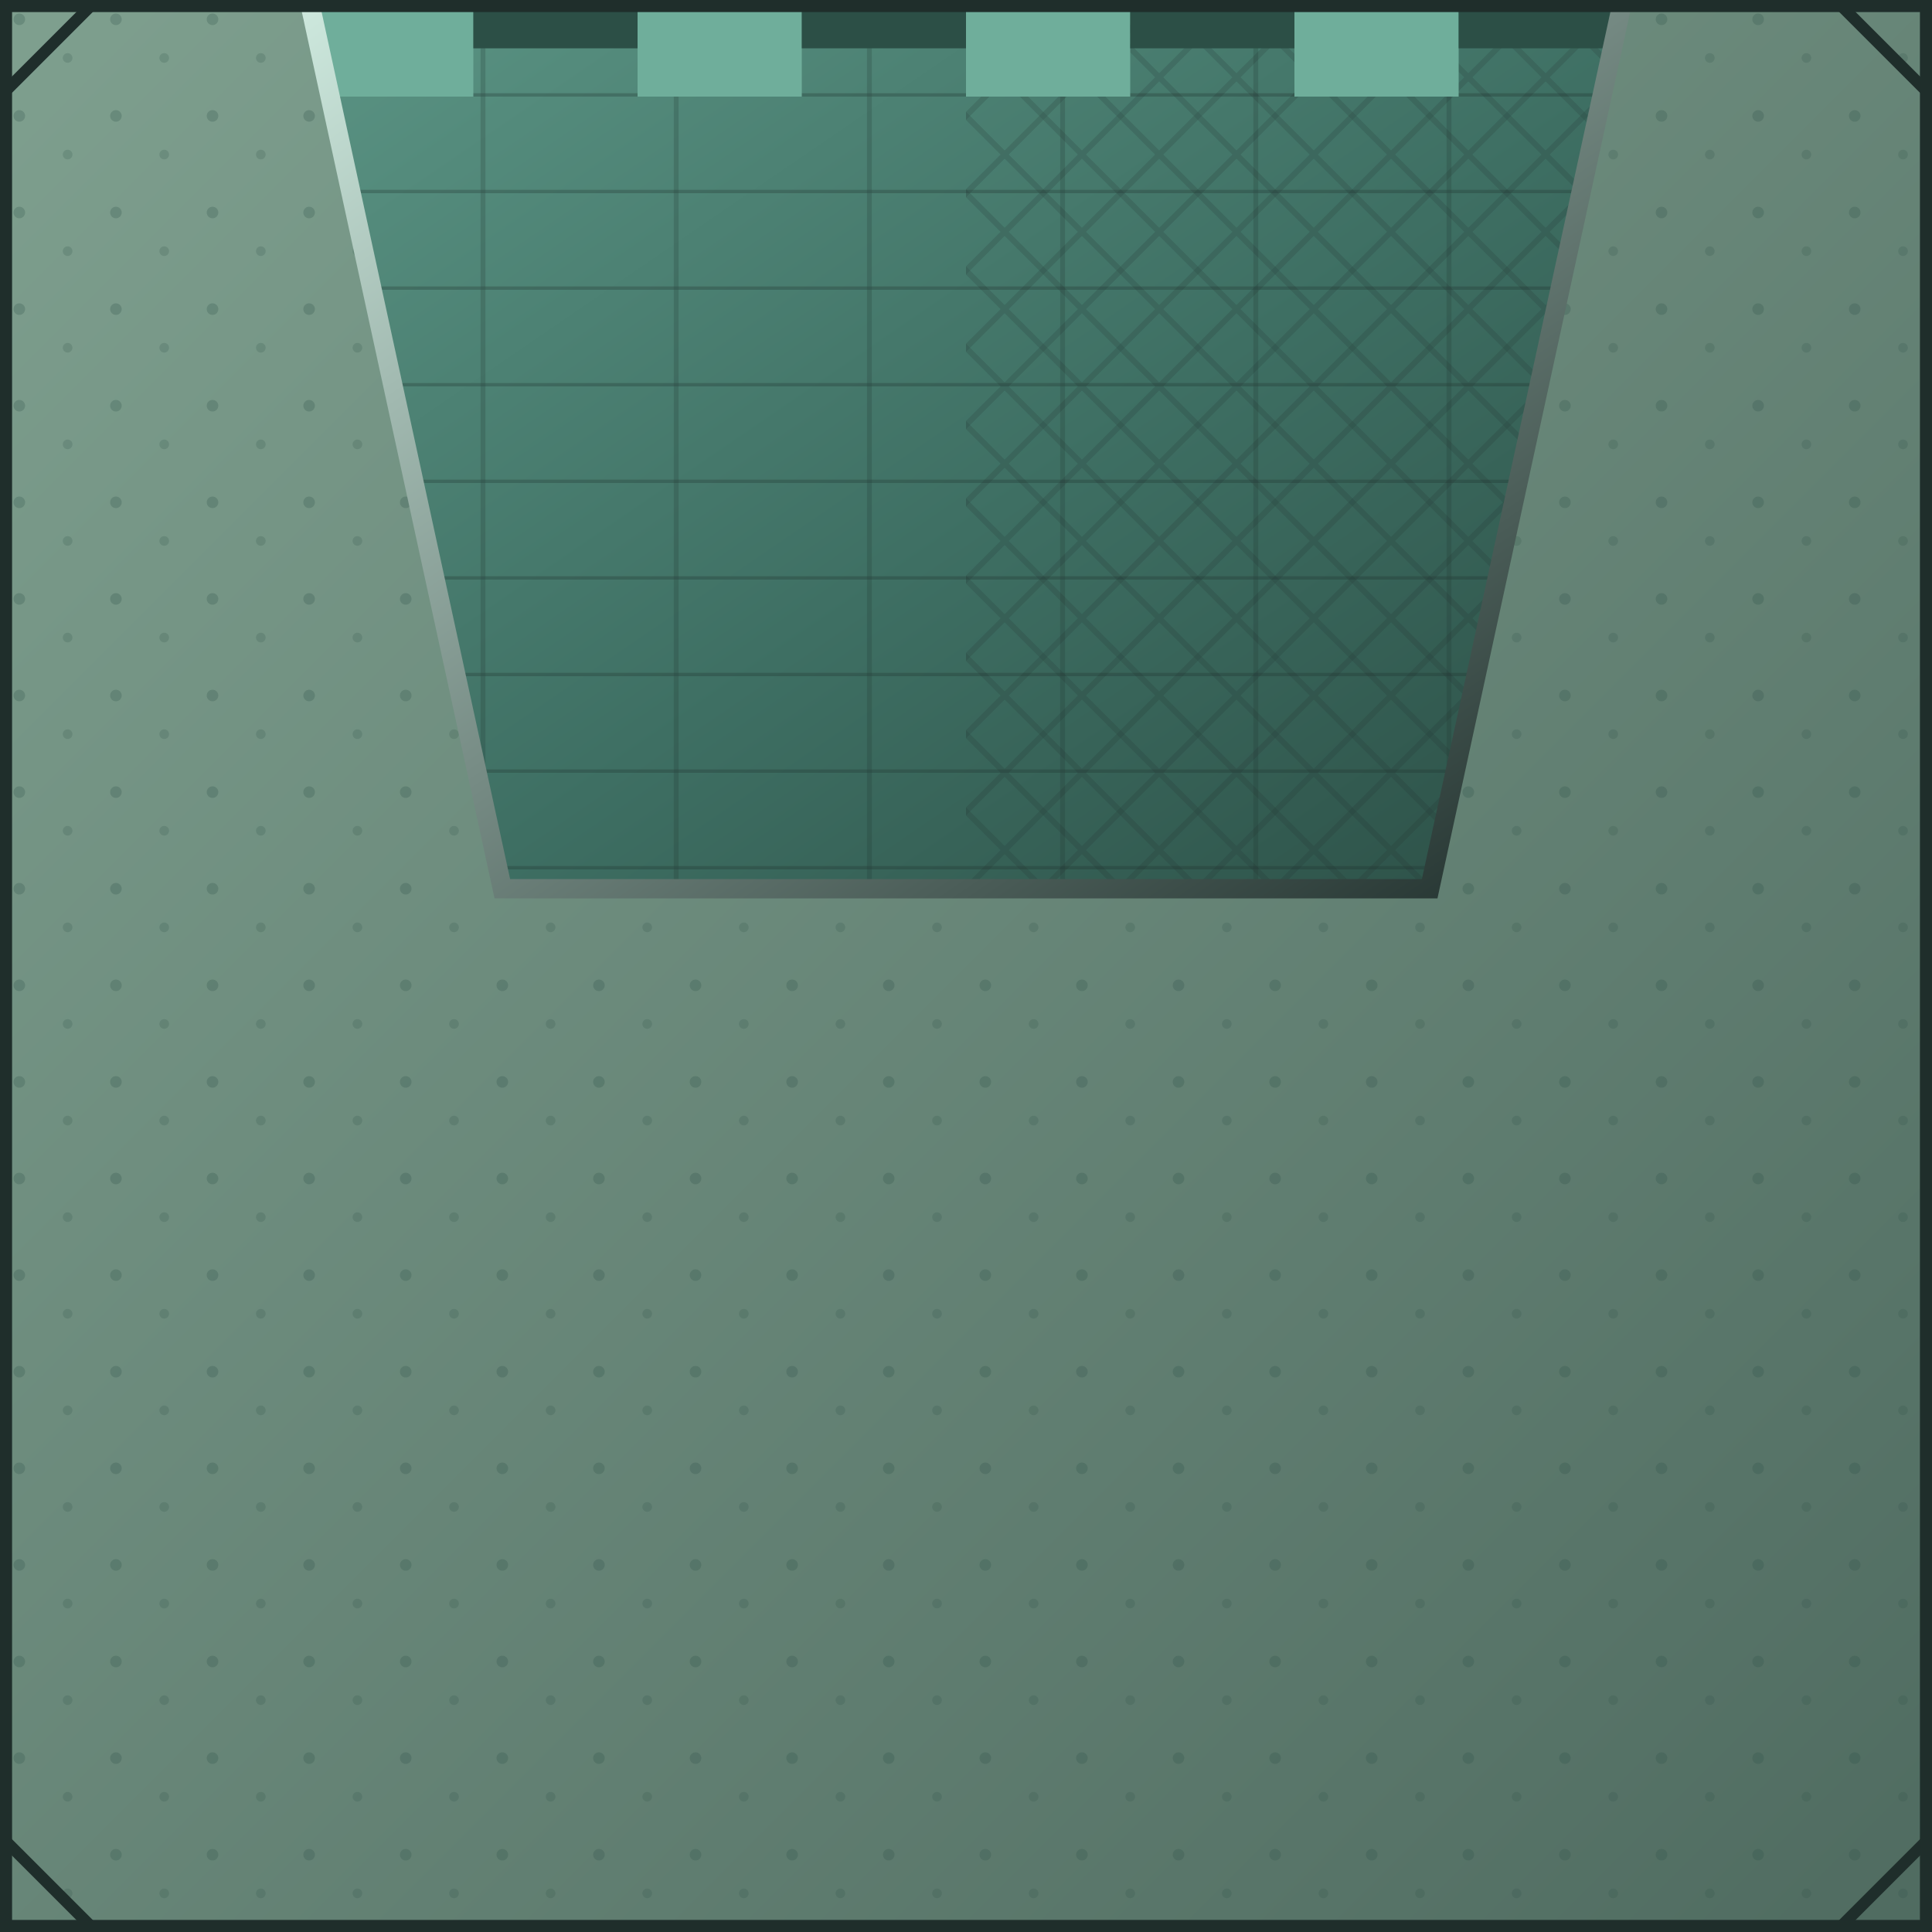
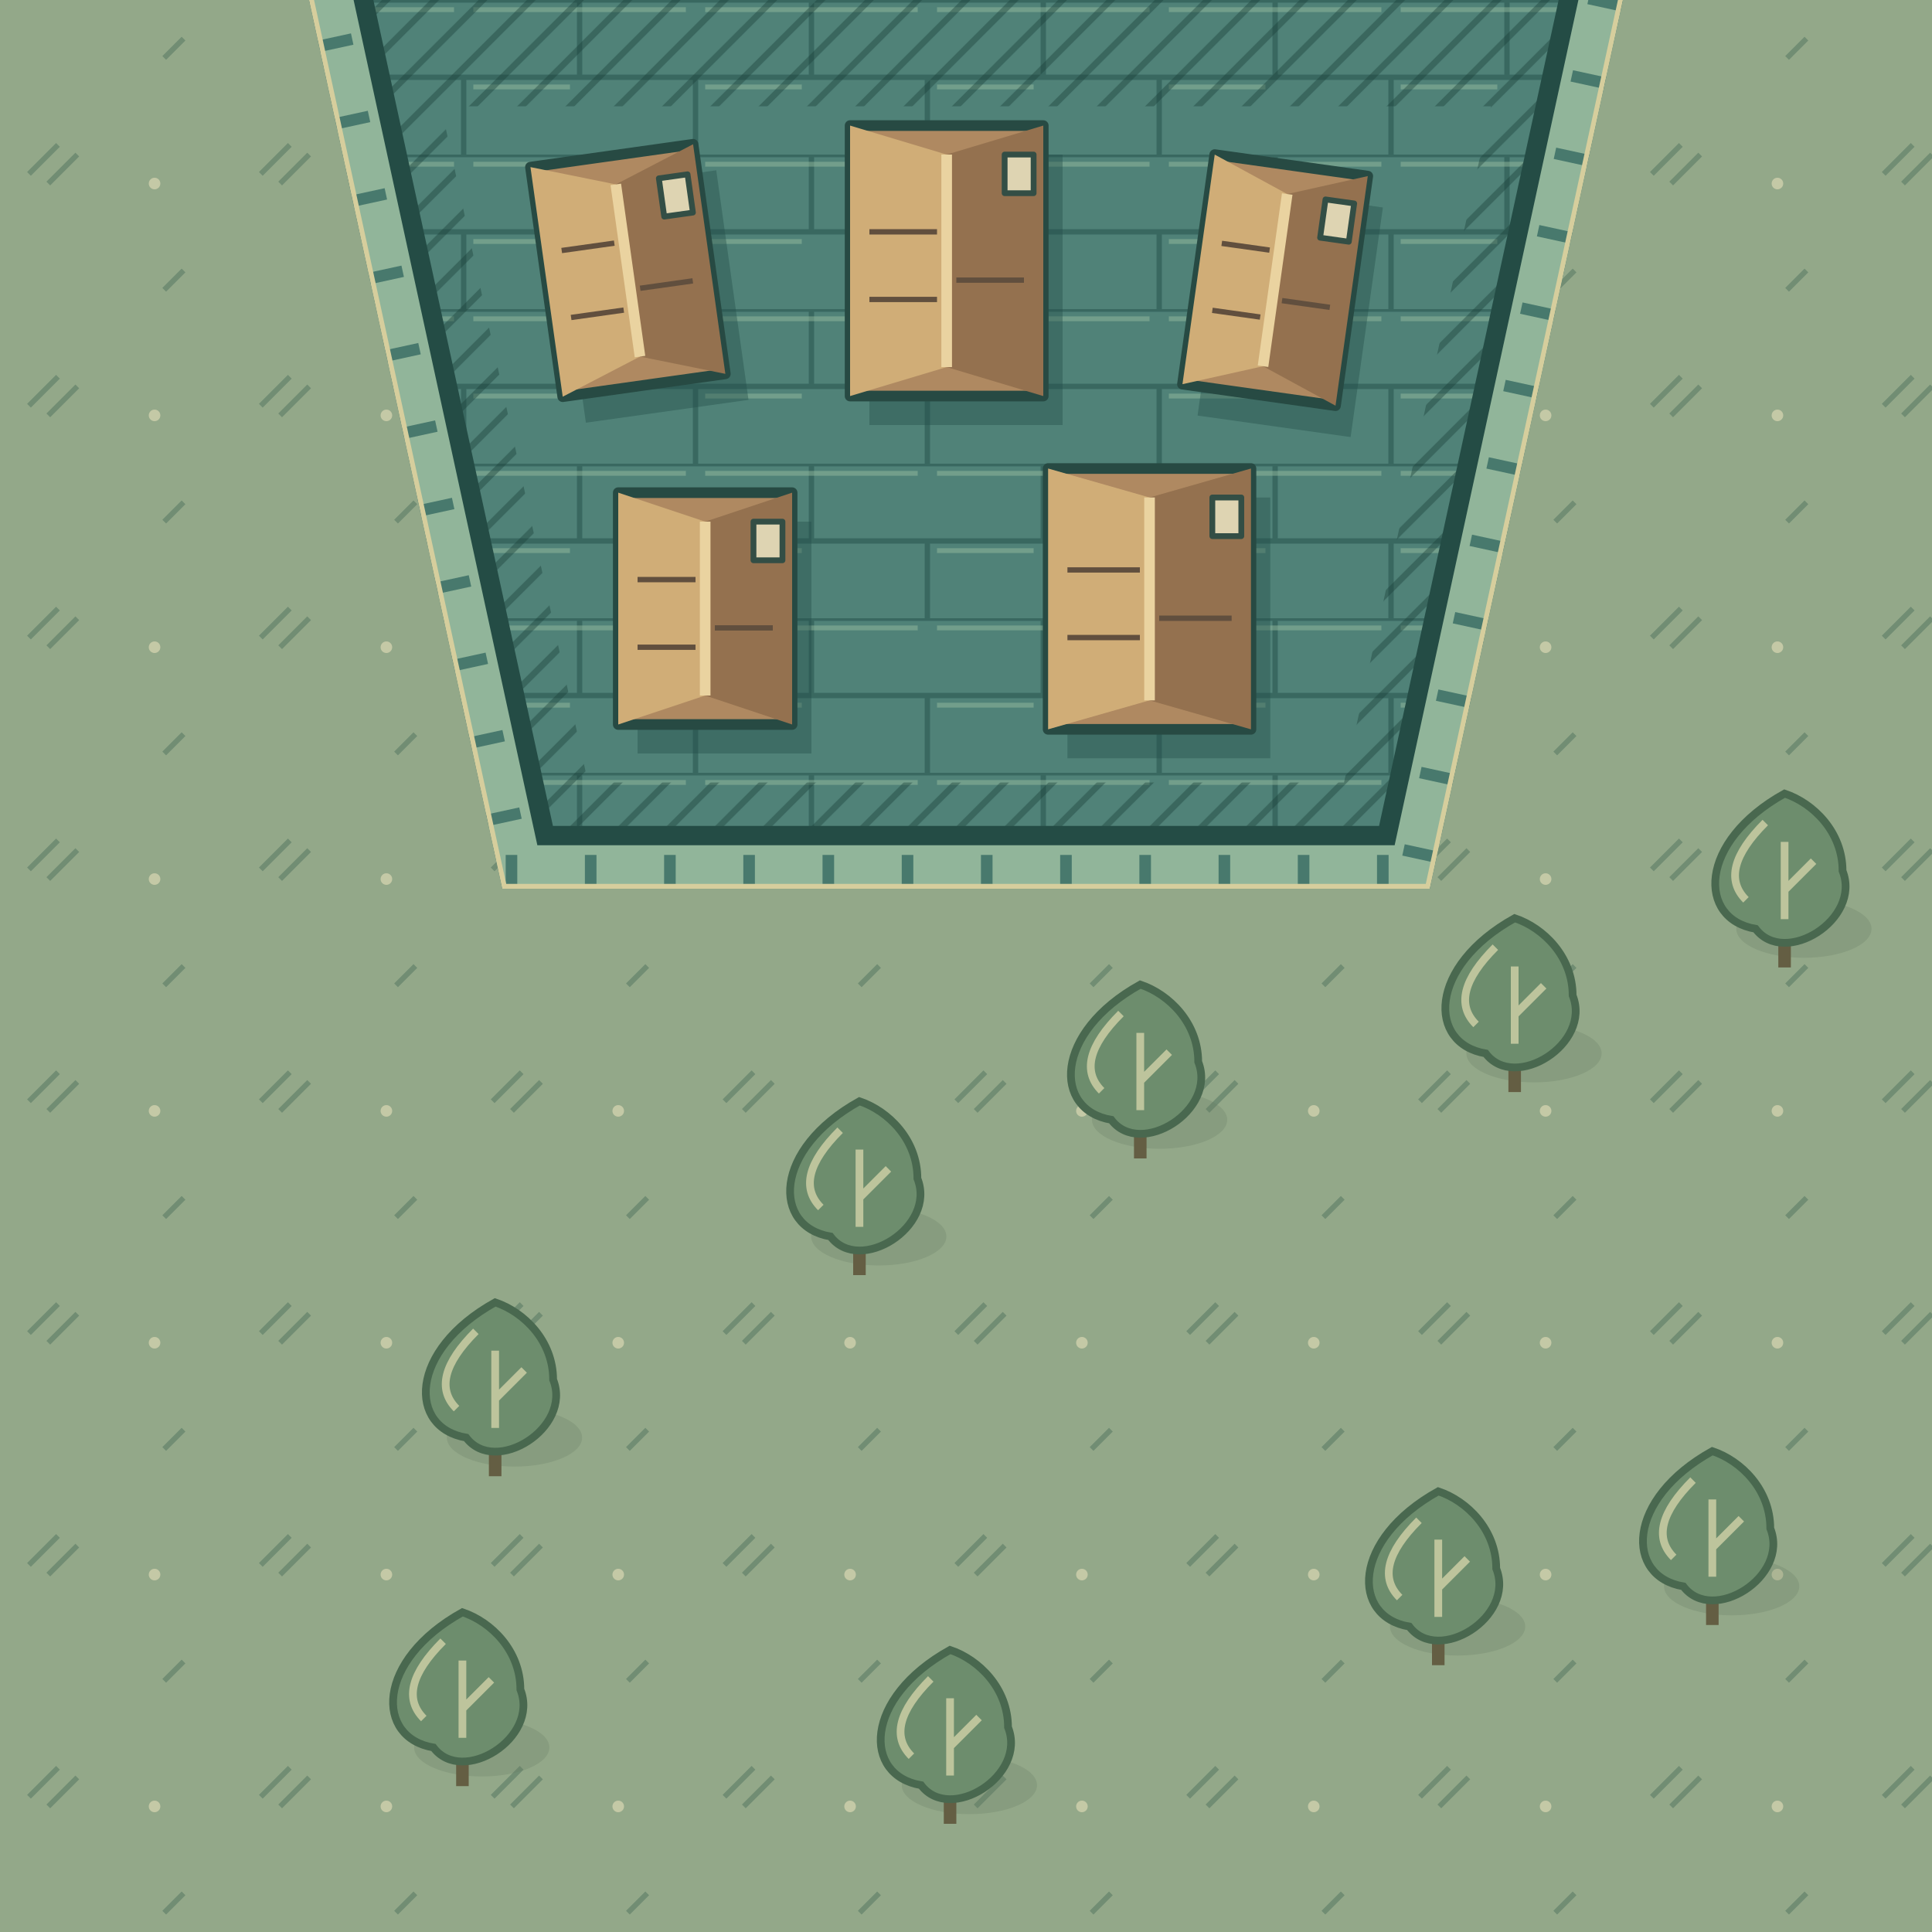
- <svg xmlns="http://www.w3.org/2000/svg" viewBox="0 0 200 200" width="200" height="200">
+ <svg xmlns="http://www.w3.org/2000/svg" width="200" height="200" viewBox="0 0 200 200">
  <defs>
-     <linearGradient id="grassGrad" x1="0" y1="0" x2="1" y2="1">
-       <stop offset="0%" stop-color="#7FA08F" />
-       <stop offset="100%" stop-color="#4F6B60" />
-     </linearGradient>
-     <pattern id="grassStipple" width="10" height="10" patternUnits="userSpaceOnUse">
-       <circle cx="2" cy="2" r="0.6" fill="#2C4F46" opacity="0.25" />
-       <circle cx="7" cy="6" r="0.5" fill="#2C4F46" opacity="0.2" />
+     <pattern id="grass" width="24" height="24" patternUnits="userSpaceOnUse">
+       <path d="M3,18 l3,-3 m-1,4 3,-3 M17,6 l2,-2" fill="none" stroke="#4f715d" stroke-width=".55" opacity=".5" />
+       <circle cx="16" cy="19" r=".6" fill="#dfdab5" opacity=".65" />
    </pattern>
-     <linearGradient id="cityGrad" x1="0" y1="0" x2="1" y2="1">
-       <stop offset="0%" stop-color="#5B9484" />
-       <stop offset="55%" stop-color="#3E6F63" />
-       <stop offset="100%" stop-color="#2C4F46" />
-     </linearGradient>
-     <linearGradient id="embossRim" x1="0" y1="0" x2="1" y2="1">
-       <stop offset="0%" stop-color="#CDE8DD" />
-       <stop offset="100%" stop-color="#1F2E2B" />
-     </linearGradient>
-     <pattern id="crosshatch" width="8" height="8" patternUnits="userSpaceOnUse">
-       <path d="M0,8 L8,0" stroke="#1F2E2B" stroke-width="0.6" opacity="0.35" />
-       <path d="M0,0 L8,8" stroke="#1F2E2B" stroke-width="0.6" opacity="0.35" />
+     <pattern id="stone" width="24" height="16" patternUnits="userSpaceOnUse">
+       <path d="M0,0 H24 M0,8 H24 M12,0 V8 M0,8 V16 M24,8 V16" fill="none" stroke="#214e48" stroke-width=".55" opacity=".5" />
+       <path d="M1,1 H23 M1,9 H11" stroke="#9bc1a1" stroke-width=".5" opacity=".45" />
    </pattern>
-     <pattern id="masonry" width="20" height="10" patternUnits="userSpaceOnUse">
-       <line x1="0" y1="10" x2="20" y2="10" stroke="#1F2E2B" stroke-width="0.7" opacity="0.4" />
-       <line x1="10" y1="0" x2="10" y2="10" stroke="#1F2E2B" stroke-width="0.5" opacity="0.3" />
+     <pattern id="hatch" width="5" height="5" patternUnits="userSpaceOnUse">
+       <path d="M-1,1 L1,-1 M0,5 L5,0 M4,6 L6,4" stroke="#193e38" stroke-width=".65" opacity=".4" />
    </pattern>
-     <clipPath id="cityClip">
-       <path d="M32,0 L168,0 L148,92 L52,92 Z" />
+     <pattern id="gravel" width="17" height="19" patternUnits="userSpaceOnUse">
+       <path d="M3,4 h2 m6,9 h2 M2,17 l1,-1" stroke="#877455" stroke-width=".7" opacity=".5" />
+       <circle cx="12" cy="5" r=".7" fill="#f7e4b8" />
+     </pattern>
+     <clipPath id="canvas">
+       <rect width="200" height="200" />
+     </clipPath>
+     <clipPath id="city0">
+       <path d="M32.000,0.000 L168.000,0.000 L148.000,92.000 L52.000,92.000 L32.000,0.000 Z" fill="white" />
+     </clipPath>
+     <clipPath id="road">
+       <path d="" fill="white" />
    </clipPath>
  </defs>
-   <rect data-structural="true" data-role="field-base" x="0" y="0" width="200" height="200" fill="url(#grassGrad)" />
-   <rect x="0" y="0" width="200" height="200" fill="url(#grassStipple)" />
-   <path data-structural="true" data-role="city" data-group="0" data-connected="false" d="M32,0 L168,0 L148,92 L52,92 Z" fill="url(#cityGrad)" />
-   <g clip-path="url(#cityClip)">
-     <rect x="32" y="0" width="136" height="92" fill="url(#masonry)" opacity="0.7" />
-     <rect x="100" y="0" width="68" height="92" fill="url(#crosshatch)" opacity="0.5" />
-     <rect x="32" y="0" width="17" height="10" fill="#6FAE9B" />
-     <rect x="66" y="0" width="17" height="10" fill="#6FAE9B" />
-     <rect x="100" y="0" width="17" height="10" fill="#6FAE9B" />
-     <rect x="134" y="0" width="17" height="10" fill="#6FAE9B" />
-     <rect x="49" y="0" width="17" height="5" fill="#2C4F46" />
-     <rect x="83" y="0" width="17" height="5" fill="#2C4F46" />
-     <rect x="117" y="0" width="17" height="5" fill="#2C4F46" />
-     <rect x="151" y="0" width="17" height="5" fill="#2C4F46" />
+   <g clip-path="url(#canvas)">
+     <rect width="200" height="200" fill="#93a889" />
+     <rect width="200" height="200" fill="url(#grass)" />
+     <g transform="translate(177.26 159.22)">
+       <ellipse cx="2" cy="5" rx="7" ry="3" fill="#62785e" opacity=".25" />
+       <path d="M0,4 v5" stroke="#645e43" stroke-width="1.3" />
+       <path d="M0,-9 C-9,-4 -9,4 -3,5 C0,9 8,4 6,-1 C6,-5 3,-8 0,-9Z" fill="#6d8d6d" stroke="#49684f" stroke-width=".8" />
+       <path d="M-2,-6 Q-7,-1 -4,2 M0,-4 V4 M0,1 l3,-3" stroke="#bdc49c" stroke-width=".8" fill="none" />
+     </g>
+     <g transform="translate(98.35 179.80)">
+       <ellipse cx="2" cy="5" rx="7" ry="3" fill="#62785e" opacity=".25" />
+       <path d="M0,4 v5" stroke="#645e43" stroke-width="1.3" />
+       <path d="M0,-9 C-9,-4 -9,4 -3,5 C0,9 8,4 6,-1 C6,-5 3,-8 0,-9Z" fill="#6d8d6d" stroke="#49684f" stroke-width=".8" />
+       <path d="M-2,-6 Q-7,-1 -4,2 M0,-4 V4 M0,1 l3,-3" stroke="#bdc49c" stroke-width=".8" fill="none" />
+     </g>
+     <g transform="translate(51.26 143.82)">
+       <ellipse cx="2" cy="5" rx="7" ry="3" fill="#62785e" opacity=".25" />
+       <path d="M0,4 v5" stroke="#645e43" stroke-width="1.3" />
+       <path d="M0,-9 C-9,-4 -9,4 -3,5 C0,9 8,4 6,-1 C6,-5 3,-8 0,-9Z" fill="#6d8d6d" stroke="#49684f" stroke-width=".8" />
+       <path d="M-2,-6 Q-7,-1 -4,2 M0,-4 V4 M0,1 l3,-3" stroke="#bdc49c" stroke-width=".8" fill="none" />
+     </g>
+     <g transform="translate(184.74 91.15)">
+       <ellipse cx="2" cy="5" rx="7" ry="3" fill="#62785e" opacity=".25" />
+       <path d="M0,4 v5" stroke="#645e43" stroke-width="1.3" />
+       <path d="M0,-9 C-9,-4 -9,4 -3,5 C0,9 8,4 6,-1 C6,-5 3,-8 0,-9Z" fill="#6d8d6d" stroke="#49684f" stroke-width=".8" />
+       <path d="M-2,-6 Q-7,-1 -4,2 M0,-4 V4 M0,1 l3,-3" stroke="#bdc49c" stroke-width=".8" fill="none" />
+     </g>
+     <g transform="translate(148.89 163.38)">
+       <ellipse cx="2" cy="5" rx="7" ry="3" fill="#62785e" opacity=".25" />
+       <path d="M0,4 v5" stroke="#645e43" stroke-width="1.3" />
+       <path d="M0,-9 C-9,-4 -9,4 -3,5 C0,9 8,4 6,-1 C6,-5 3,-8 0,-9Z" fill="#6d8d6d" stroke="#49684f" stroke-width=".8" />
+       <path d="M-2,-6 Q-7,-1 -4,2 M0,-4 V4 M0,1 l3,-3" stroke="#bdc49c" stroke-width=".8" fill="none" />
+     </g>
+     <g transform="translate(47.87 175.90)">
+       <ellipse cx="2" cy="5" rx="7" ry="3" fill="#62785e" opacity=".25" />
+       <path d="M0,4 v5" stroke="#645e43" stroke-width="1.3" />
+       <path d="M0,-9 C-9,-4 -9,4 -3,5 C0,9 8,4 6,-1 C6,-5 3,-8 0,-9Z" fill="#6d8d6d" stroke="#49684f" stroke-width=".8" />
+       <path d="M-2,-6 Q-7,-1 -4,2 M0,-4 V4 M0,1 l3,-3" stroke="#bdc49c" stroke-width=".8" fill="none" />
+     </g>
+     <g transform="translate(88.97 123.00)">
+       <ellipse cx="2" cy="5" rx="7" ry="3" fill="#62785e" opacity=".25" />
+       <path d="M0,4 v5" stroke="#645e43" stroke-width="1.3" />
+       <path d="M0,-9 C-9,-4 -9,4 -3,5 C0,9 8,4 6,-1 C6,-5 3,-8 0,-9Z" fill="#6d8d6d" stroke="#49684f" stroke-width=".8" />
+       <path d="M-2,-6 Q-7,-1 -4,2 M0,-4 V4 M0,1 l3,-3" stroke="#bdc49c" stroke-width=".8" fill="none" />
+     </g>
+     <g transform="translate(156.80 104.05)">
+       <ellipse cx="2" cy="5" rx="7" ry="3" fill="#62785e" opacity=".25" />
+       <path d="M0,4 v5" stroke="#645e43" stroke-width="1.3" />
+       <path d="M0,-9 C-9,-4 -9,4 -3,5 C0,9 8,4 6,-1 C6,-5 3,-8 0,-9Z" fill="#6d8d6d" stroke="#49684f" stroke-width=".8" />
+       <path d="M-2,-6 Q-7,-1 -4,2 M0,-4 V4 M0,1 l3,-3" stroke="#bdc49c" stroke-width=".8" fill="none" />
+     </g>
+     <g transform="translate(118.04 110.92)">
+       <ellipse cx="2" cy="5" rx="7" ry="3" fill="#62785e" opacity=".25" />
+       <path d="M0,4 v5" stroke="#645e43" stroke-width="1.3" />
+       <path d="M0,-9 C-9,-4 -9,4 -3,5 C0,9 8,4 6,-1 C6,-5 3,-8 0,-9Z" fill="#6d8d6d" stroke="#49684f" stroke-width=".8" />
+       <path d="M-2,-6 Q-7,-1 -4,2 M0,-4 V4 M0,1 l3,-3" stroke="#bdc49c" stroke-width=".8" fill="none" />
+     </g>
+     <path d="M32.000,0.000 L168.000,0.000 L148.000,92.000 L52.000,92.000 L32.000,0.000 Z" fill="#508278" />
+     <g clip-path="url(#city0)">
+       <rect width="200" height="200" fill="url(#stone)" />
+       <path d="M52.000,92.000 L148.000,92.000 L168.000,0.000 L32.000,0.000 L52.000,92.000 Z M154.352,11.000 L139.134,81.000 L60.866,81.000 L45.648,11.000 L154.352,11.000 Z" fill="url(#hatch)" />
+       <path d="M168.000,0.001 L148.000,92.000 L52.000,92.000 L32.000,0.001" fill="none" stroke="#244c45" stroke-width="13" stroke-linejoin="round" />
+       <path d="M168.000,0.001 L148.000,92.000 L52.000,92.000 L32.000,0.001" fill="none" stroke="#91b59a" stroke-width="9" stroke-linejoin="round" />
+       <path d="M168.000,0.001 L148.000,92.000 L52.000,92.000 L32.000,0.001" fill="none" stroke="#48796d" stroke-width="7" stroke-dasharray="1.2 7" />
+       <path d="M168.000,0.001 L148.000,92.000 L52.000,92.000 L32.000,0.001" fill="none" stroke="#d6ce9d" stroke-width="1" />
+       <g transform="translate(65 28) rotate(-8)" stroke-linejoin="round">
+         <path d="M-6.5,-9.0 h17 v24 h-17Z" fill="#224e48" opacity=".4" />
+         <rect x="-8.5" y="-12.0" width="17" height="24" fill="#af8961" stroke="#274a43" stroke-width="1.1" />
+         <path d="M-8.5,-12.0 L0,-9.0 V9.0 L-8.5,12.0Z" fill="#d0ad77" />
+         <path d="M8.5,-12.0 L0,-9.0 V9.0 L8.5,12.0Z" fill="#94714f" />
+         <path d="M0,-9.0V9.0" stroke="#ead3a0" stroke-width="1.1" />
+         <path d="M-6.5,-3 H-1 M1,2 H6.5 M-6.5,4 H-1" stroke="#614f3e" stroke-width=".55" />
+         <rect x="4.5" y="-9.0" width="3" height="4" fill="#ded4b2" stroke="#334e45" stroke-width=".6" />
+       </g>
+       <g transform="translate(98 27) rotate(0)" stroke-linejoin="round">
+         <path d="M-8.0,-11.0 h20 v28 h-20Z" fill="#224e48" opacity=".4" />
+         <rect x="-10.0" y="-14.0" width="20" height="28" fill="#af8961" stroke="#274a43" stroke-width="1.1" />
+         <path d="M-10.0,-14.0 L0,-11.0 V11.0 L-10.0,14.0Z" fill="#d0ad77" />
+         <path d="M10.0,-14.0 L0,-11.0 V11.0 L10.0,14.0Z" fill="#94714f" />
+         <path d="M0,-11.0V11.0" stroke="#ead3a0" stroke-width="1.1" />
+         <path d="M-8.0,-3 H-1 M1,2 H8.0 M-8.0,4 H-1" stroke="#614f3e" stroke-width=".55" />
+         <rect x="6.0" y="-11.0" width="3" height="4" fill="#ded4b2" stroke="#334e45" stroke-width=".6" />
+       </g>
+       <g transform="translate(132 29) rotate(8)" stroke-linejoin="round">
+         <path d="M-6.0,-9.0 h16 v24 h-16Z" fill="#224e48" opacity=".4" />
+         <rect x="-8.0" y="-12.0" width="16" height="24" fill="#af8961" stroke="#274a43" stroke-width="1.1" />
+         <path d="M-8.0,-12.0 L0,-9.0 V9.0 L-8.0,12.0Z" fill="#d0ad77" />
+         <path d="M8.0,-12.0 L0,-9.0 V9.0 L8.0,12.0Z" fill="#94714f" />
+         <path d="M0,-9.0V9.0" stroke="#ead3a0" stroke-width="1.1" />
+         <path d="M-6.0,-3 H-1 M1,2 H6.0 M-6.0,4 H-1" stroke="#614f3e" stroke-width=".55" />
+         <rect x="4.0" y="-9.0" width="3" height="4" fill="#ded4b2" stroke="#334e45" stroke-width=".6" />
+       </g>
+       <g transform="translate(73 63) rotate(0)" stroke-linejoin="round">
+         <path d="M-7.0,-9.0 h18 v24 h-18Z" fill="#224e48" opacity=".4" />
+         <rect x="-9.0" y="-12.0" width="18" height="24" fill="#af8961" stroke="#274a43" stroke-width="1.1" />
+         <path d="M-9.0,-12.0 L0,-9.0 V9.0 L-9.0,12.0Z" fill="#d0ad77" />
+         <path d="M9.0,-12.0 L0,-9.0 V9.0 L9.0,12.0Z" fill="#94714f" />
+         <path d="M0,-9.0V9.0" stroke="#ead3a0" stroke-width="1.1" />
+         <path d="M-7.0,-3 H-1 M1,2 H7.0 M-7.0,4 H-1" stroke="#614f3e" stroke-width=".55" />
+         <rect x="5.0" y="-9.0" width="3" height="4" fill="#ded4b2" stroke="#334e45" stroke-width=".6" />
+       </g>
+       <g transform="translate(119 62) rotate(0)" stroke-linejoin="round">
+         <path d="M-8.5,-10.5 h21 v27 h-21Z" fill="#224e48" opacity=".4" />
+         <rect x="-10.5" y="-13.5" width="21" height="27" fill="#af8961" stroke="#274a43" stroke-width="1.1" />
+         <path d="M-10.5,-13.5 L0,-10.5 V10.5 L-10.5,13.5Z" fill="#d0ad77" />
+         <path d="M10.5,-13.5 L0,-10.5 V10.5 L10.5,13.5Z" fill="#94714f" />
+         <path d="M0,-10.5V10.5" stroke="#ead3a0" stroke-width="1.1" />
+         <path d="M-8.5,-3 H-1 M1,2 H8.5 M-8.5,4 H-1" stroke="#614f3e" stroke-width=".55" />
+         <rect x="6.5" y="-10.5" width="3" height="4" fill="#ded4b2" stroke="#334e45" stroke-width=".6" />
+       </g>
+     </g>
  </g>
-   <path d="M32,0 L168,0 L148,92 L52,92 Z" fill="none" stroke="url(#embossRim)" stroke-width="2" />
-   <path d="M0,10 L10,0" stroke="#1F2E2B" stroke-width="1.2" fill="none" />
-   <path d="M190,0 L200,10" stroke="#1F2E2B" stroke-width="1.2" fill="none" />
-   <path d="M200,190 L190,200" stroke="#1F2E2B" stroke-width="1.2" fill="none" />
-   <path d="M10,200 L0,190" stroke="#1F2E2B" stroke-width="1.2" fill="none" />
-   <rect data-structural="true" data-role="tile-border" x="0.5" y="0.5" width="199" height="199" fill="none" stroke="#1F2E2B" stroke-width="1.5" />
</svg>
